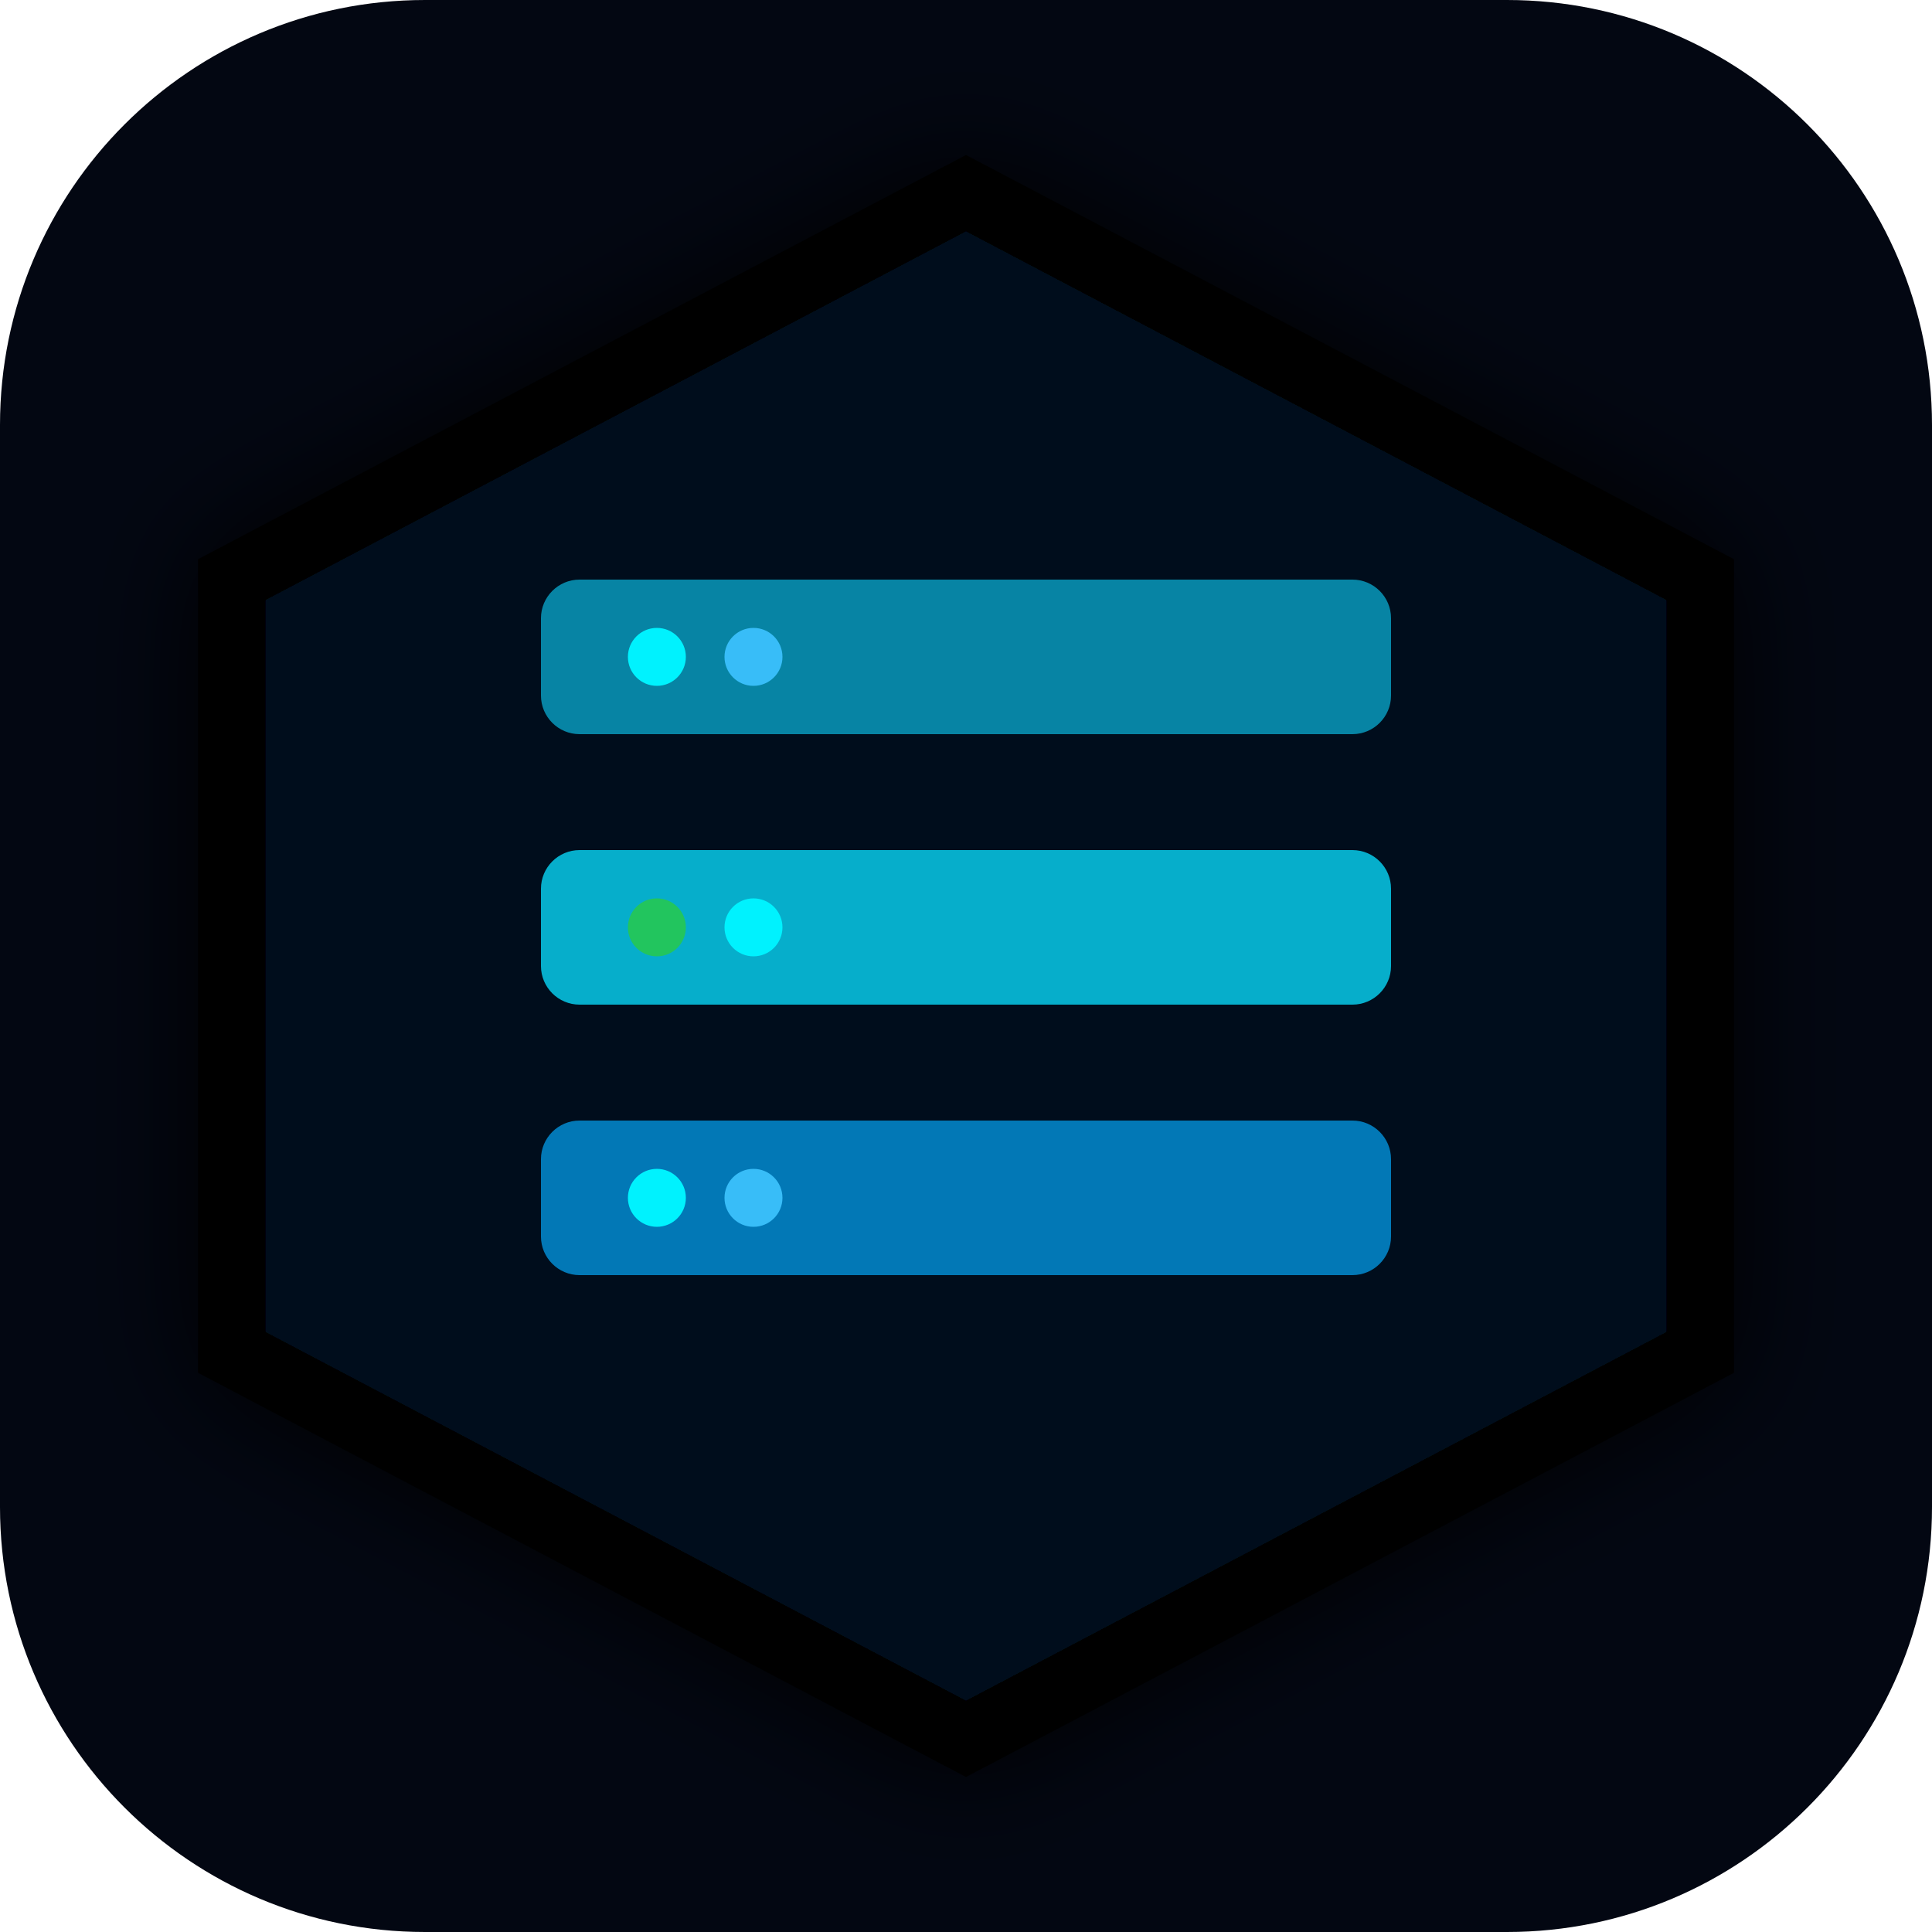
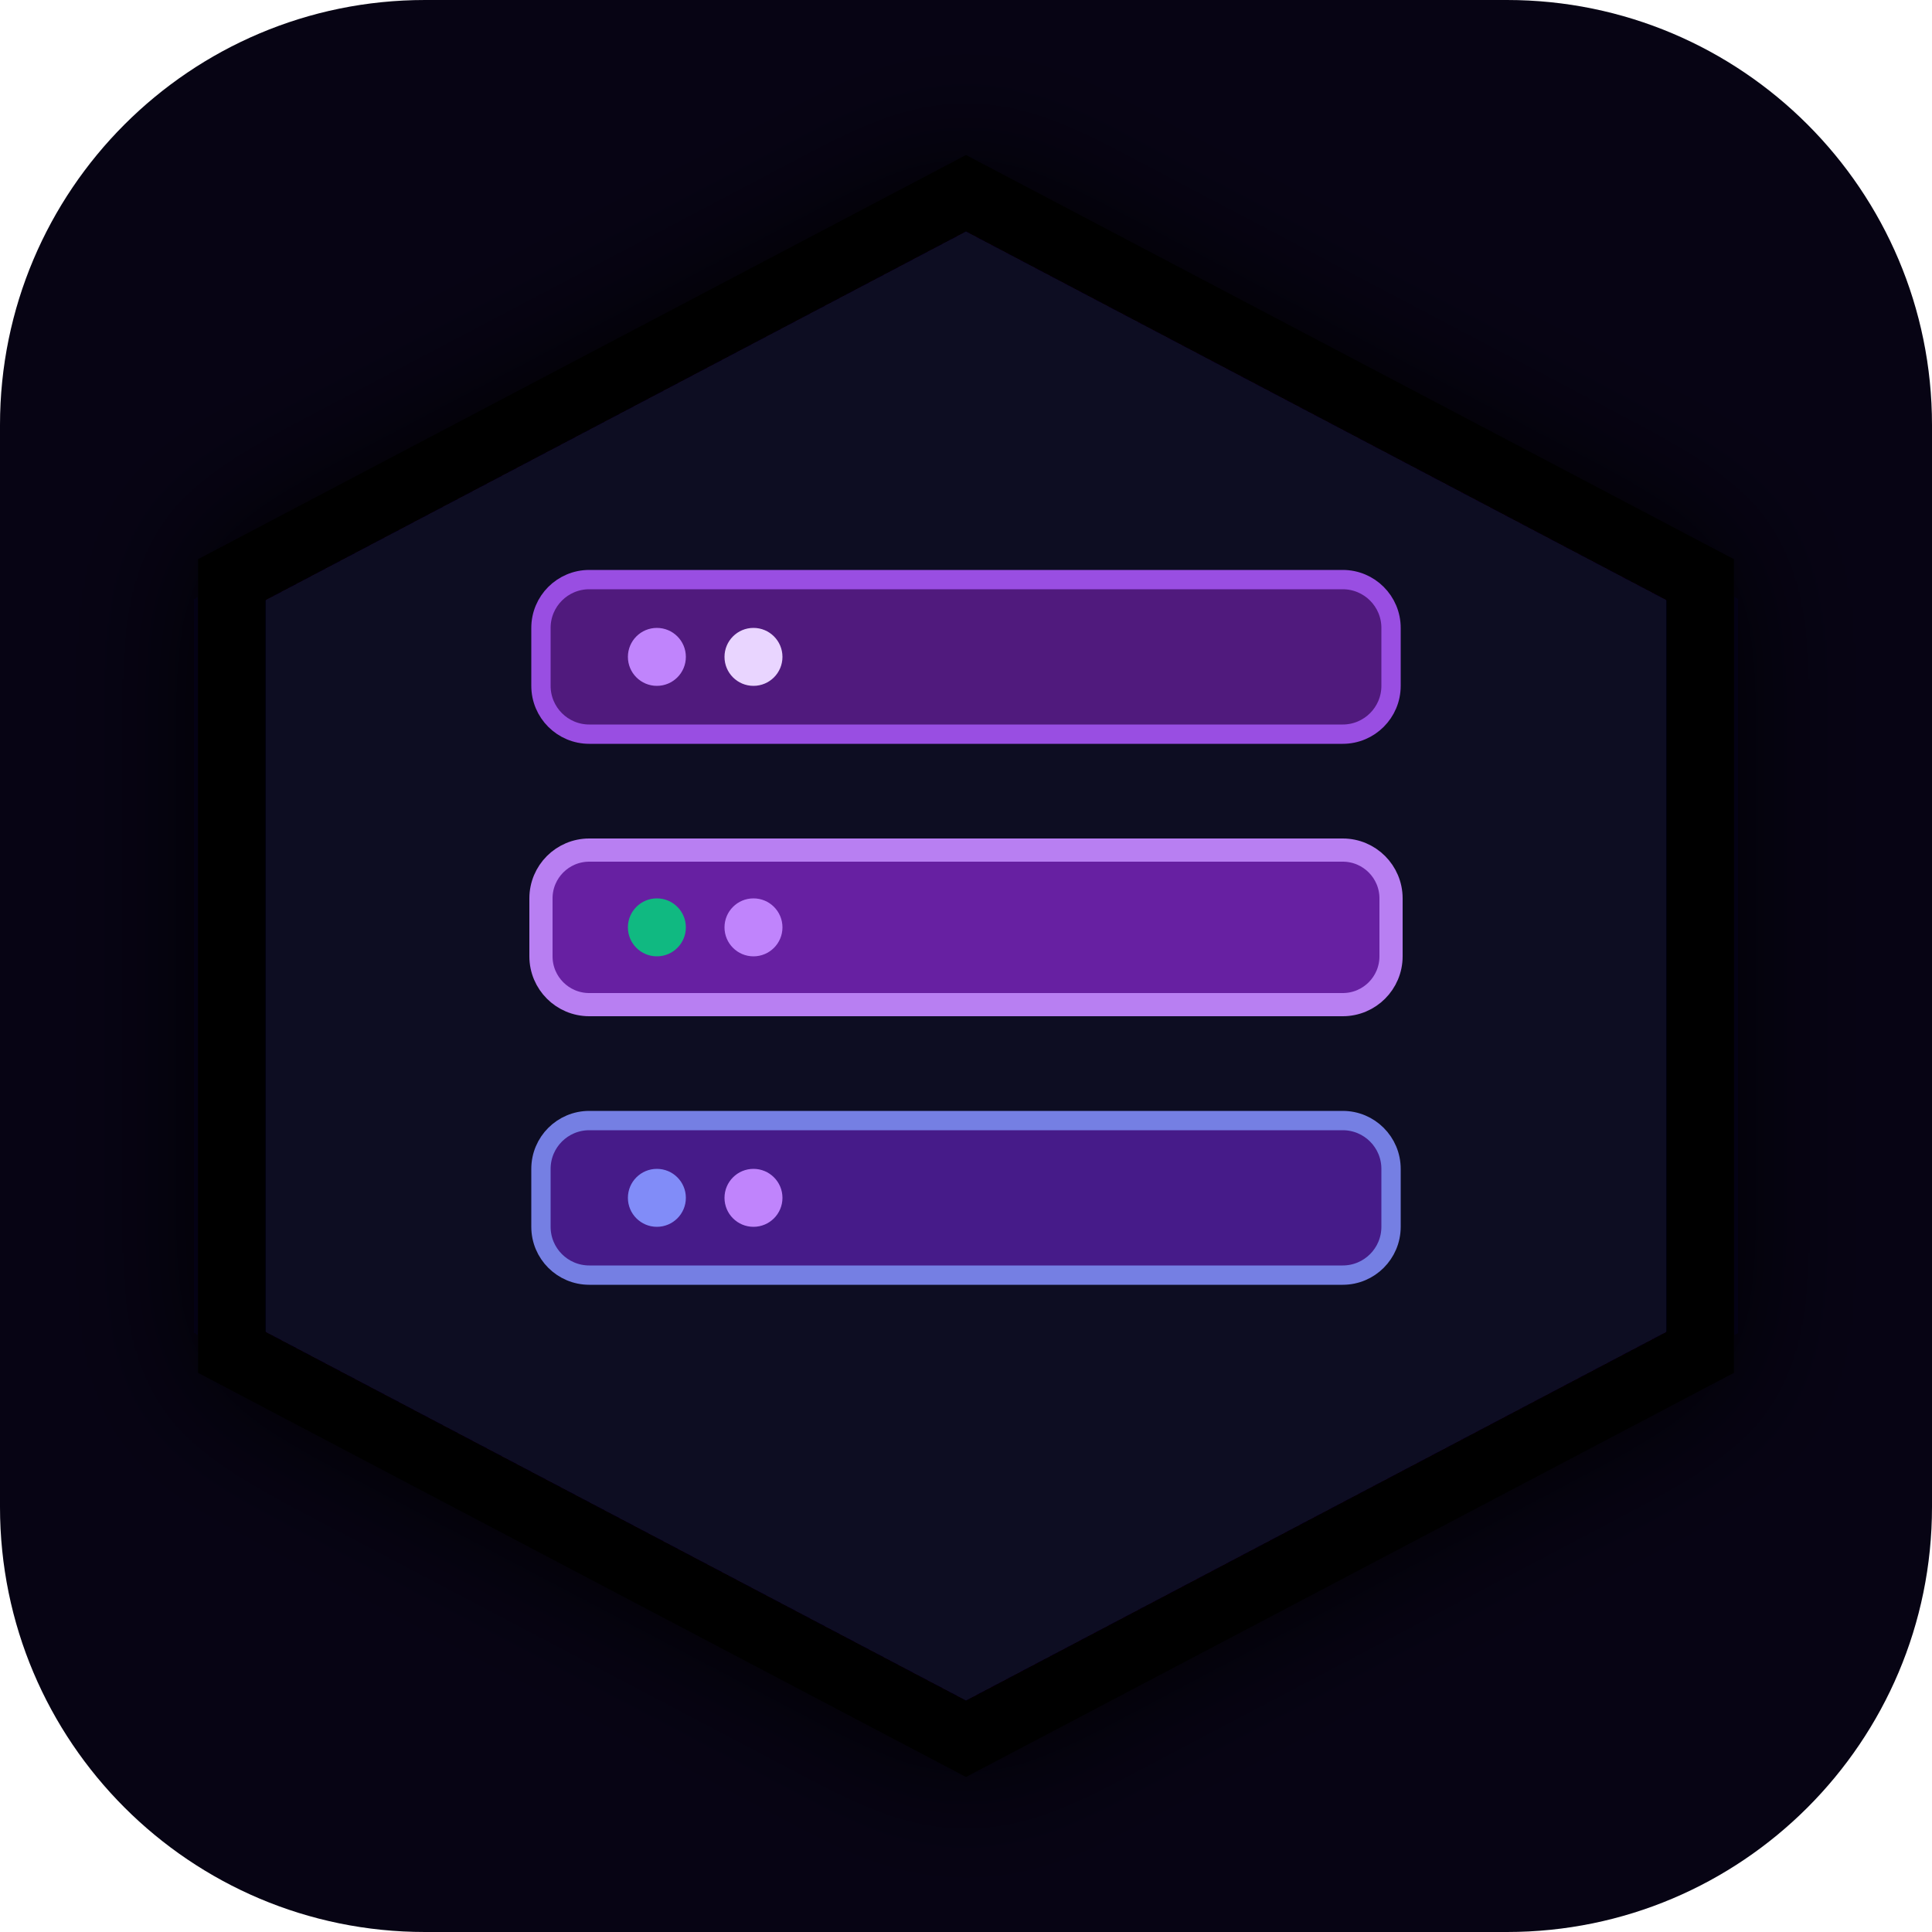
<svg xmlns="http://www.w3.org/2000/svg" width="64" height="64" viewBox="0 0 100 100" fill="none">
  <defs>
-     <linearGradient id="dsFavGradient" x1="0%" y1="0%" x2="100%" y2="100%">
-       <stop offset="0%" stopColor="#00f2fe" />
-       <stop offset="50%" stopColor="#06b6d4" />
-       <stop offset="100%" stopColor="#3b82f6" />
+     <linearGradient id="dsPurpleFavGrad" x1="0%" y1="0%" x2="100%" y2="100%">
+       <stop offset="0%" stopColor="#c084fc" />
+       <stop offset="50%" stopColor="#a855f7" />
+       <stop offset="100%" stopColor="#6366f1" />
    </linearGradient>
-     <filter id="dsFavGlow" x="-20%" y="-20%" width="140%" height="140%">
-       <feGaussianBlur stdDeviation="3" result="blur" />
+     <filter id="dsPurpleFavGlow" x="-20%" y="-20%" width="140%" height="140%">
+       <feGaussianBlur stdDeviation="3.5" result="blur" />
      <feComposite in="SourceGraphic" in2="blur" operator="over" />
    </filter>
  </defs>
-   <rect width="100" height="100" rx="22" fill="#030712" />
-   <polygon points="50,10 88,30 88,70 50,90 12,70 12,30" fill="#060e1e" stroke="url(#dsFavGradient)" stroke-width="3.5" filter="url(#dsFavGlow)" />
-   {/* Data Serware Server Blade Stack */}
-   <rect x="28" y="30" width="44" height="8" rx="2" fill="#0891b2" opacity="0.9" />
-   <circle cx="34" cy="34" r="1.5" fill="#00f2fe" />
-   <circle cx="39" cy="34" r="1.5" fill="#38bdf8" />
-   <rect x="28" y="44" width="44" height="8" rx="2" fill="#06b6d4" opacity="0.95" />
-   <circle cx="34" cy="48" r="1.5" fill="#22c55e" />
-   <circle cx="39" cy="48" r="1.5" fill="#00f2fe" />
-   <rect x="28" y="58" width="44" height="8" rx="2" fill="#0284c7" opacity="0.9" />
-   <circle cx="34" cy="62" r="1.5" fill="#00f2fe" />
-   <circle cx="39" cy="62" r="1.5" fill="#38bdf8" />
+   <rect width="100" height="100" rx="22" fill="#070414" />
+   <polygon points="50,10 88,30 88,70 50,90 12,70 12,30" fill="#0e0724" stroke="url(#dsPurpleFavGrad)" stroke-width="3.5" filter="url(#dsPurpleFavGlow)" />
+   {/* Data Serware Server Blade Stack in Violet */}
+   <rect x="28" y="30" width="44" height="8" rx="2.5" fill="#581c87" opacity="0.9" stroke="#a855f7" stroke-width="1" />
+   <circle cx="34" cy="34" r="1.5" fill="#c084fc" />
+   <circle cx="39" cy="34" r="1.5" fill="#e9d5ff" />
+   <rect x="28" y="44" width="44" height="8" rx="2.5" fill="#6b21a8" opacity="0.95" stroke="#c084fc" stroke-width="1.2" />
+   <circle cx="34" cy="48" r="1.5" fill="#10b981" />
+   <circle cx="39" cy="48" r="1.5" fill="#c084fc" />
+   <rect x="28" y="58" width="44" height="8" rx="2.5" fill="#4c1d95" opacity="0.9" stroke="#818cf8" stroke-width="1" />
+   <circle cx="34" cy="62" r="1.5" fill="#818cf8" />
+   <circle cx="39" cy="62" r="1.5" fill="#c084fc" />
</svg>
